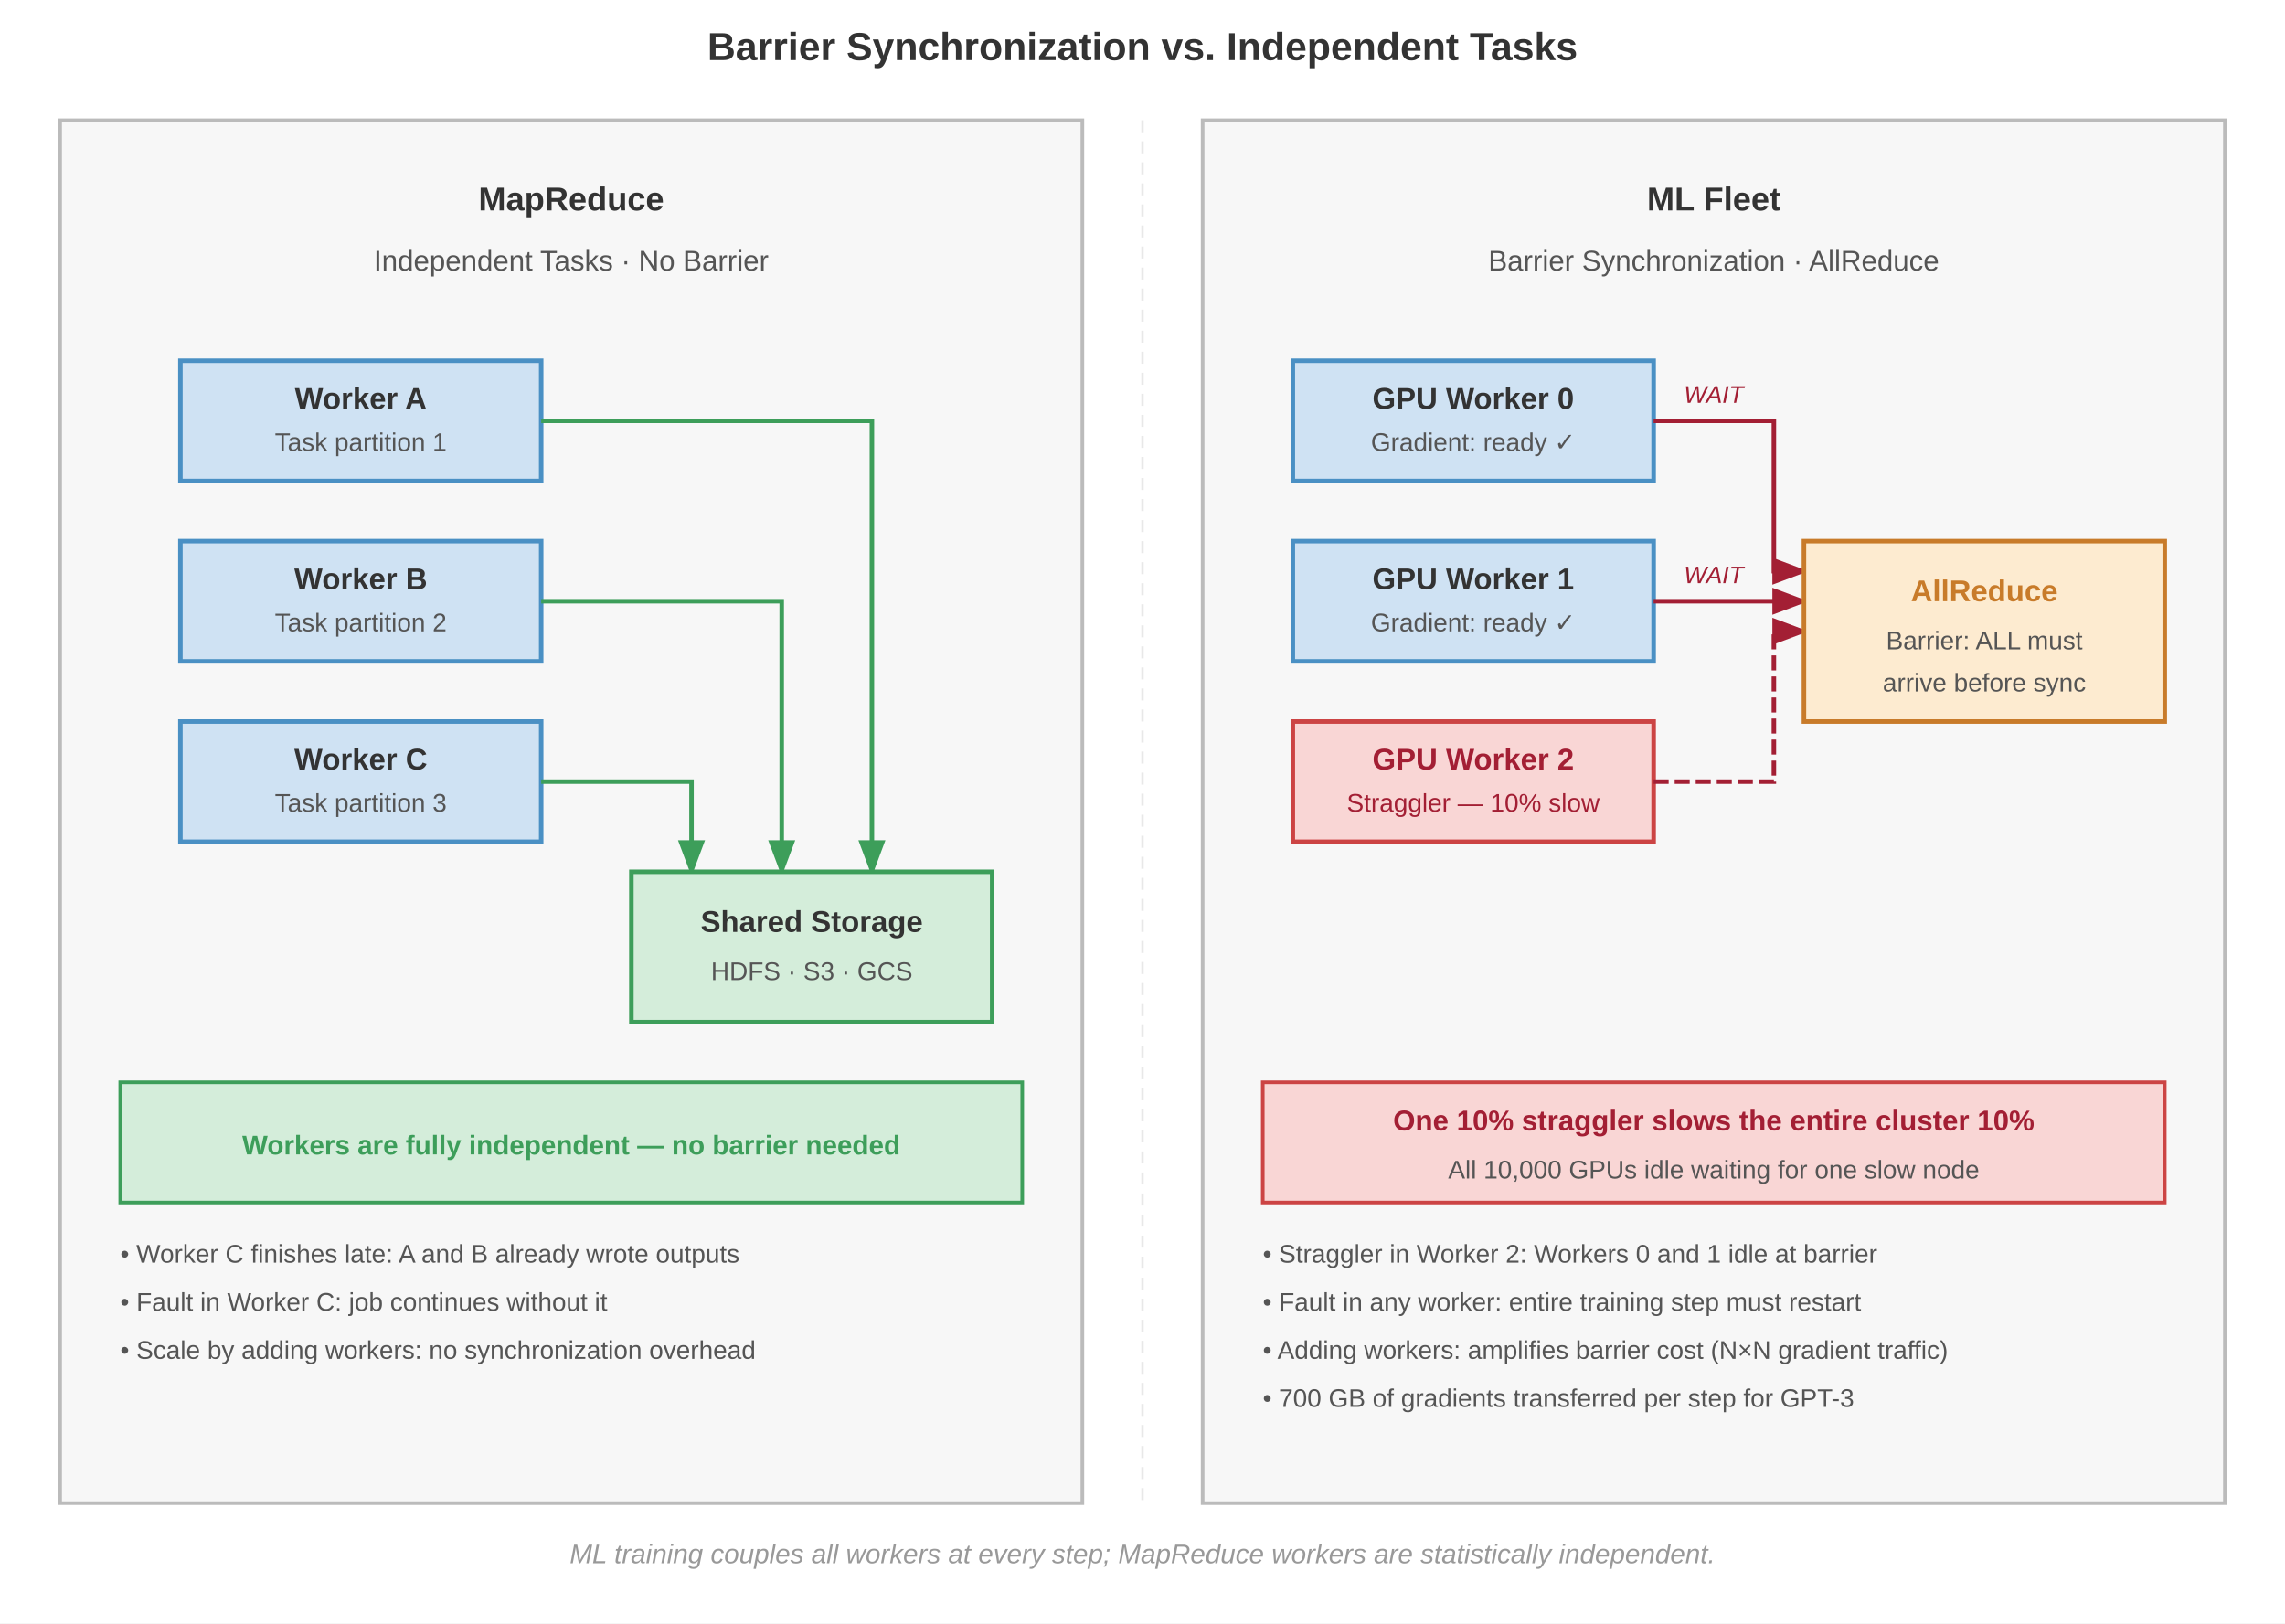
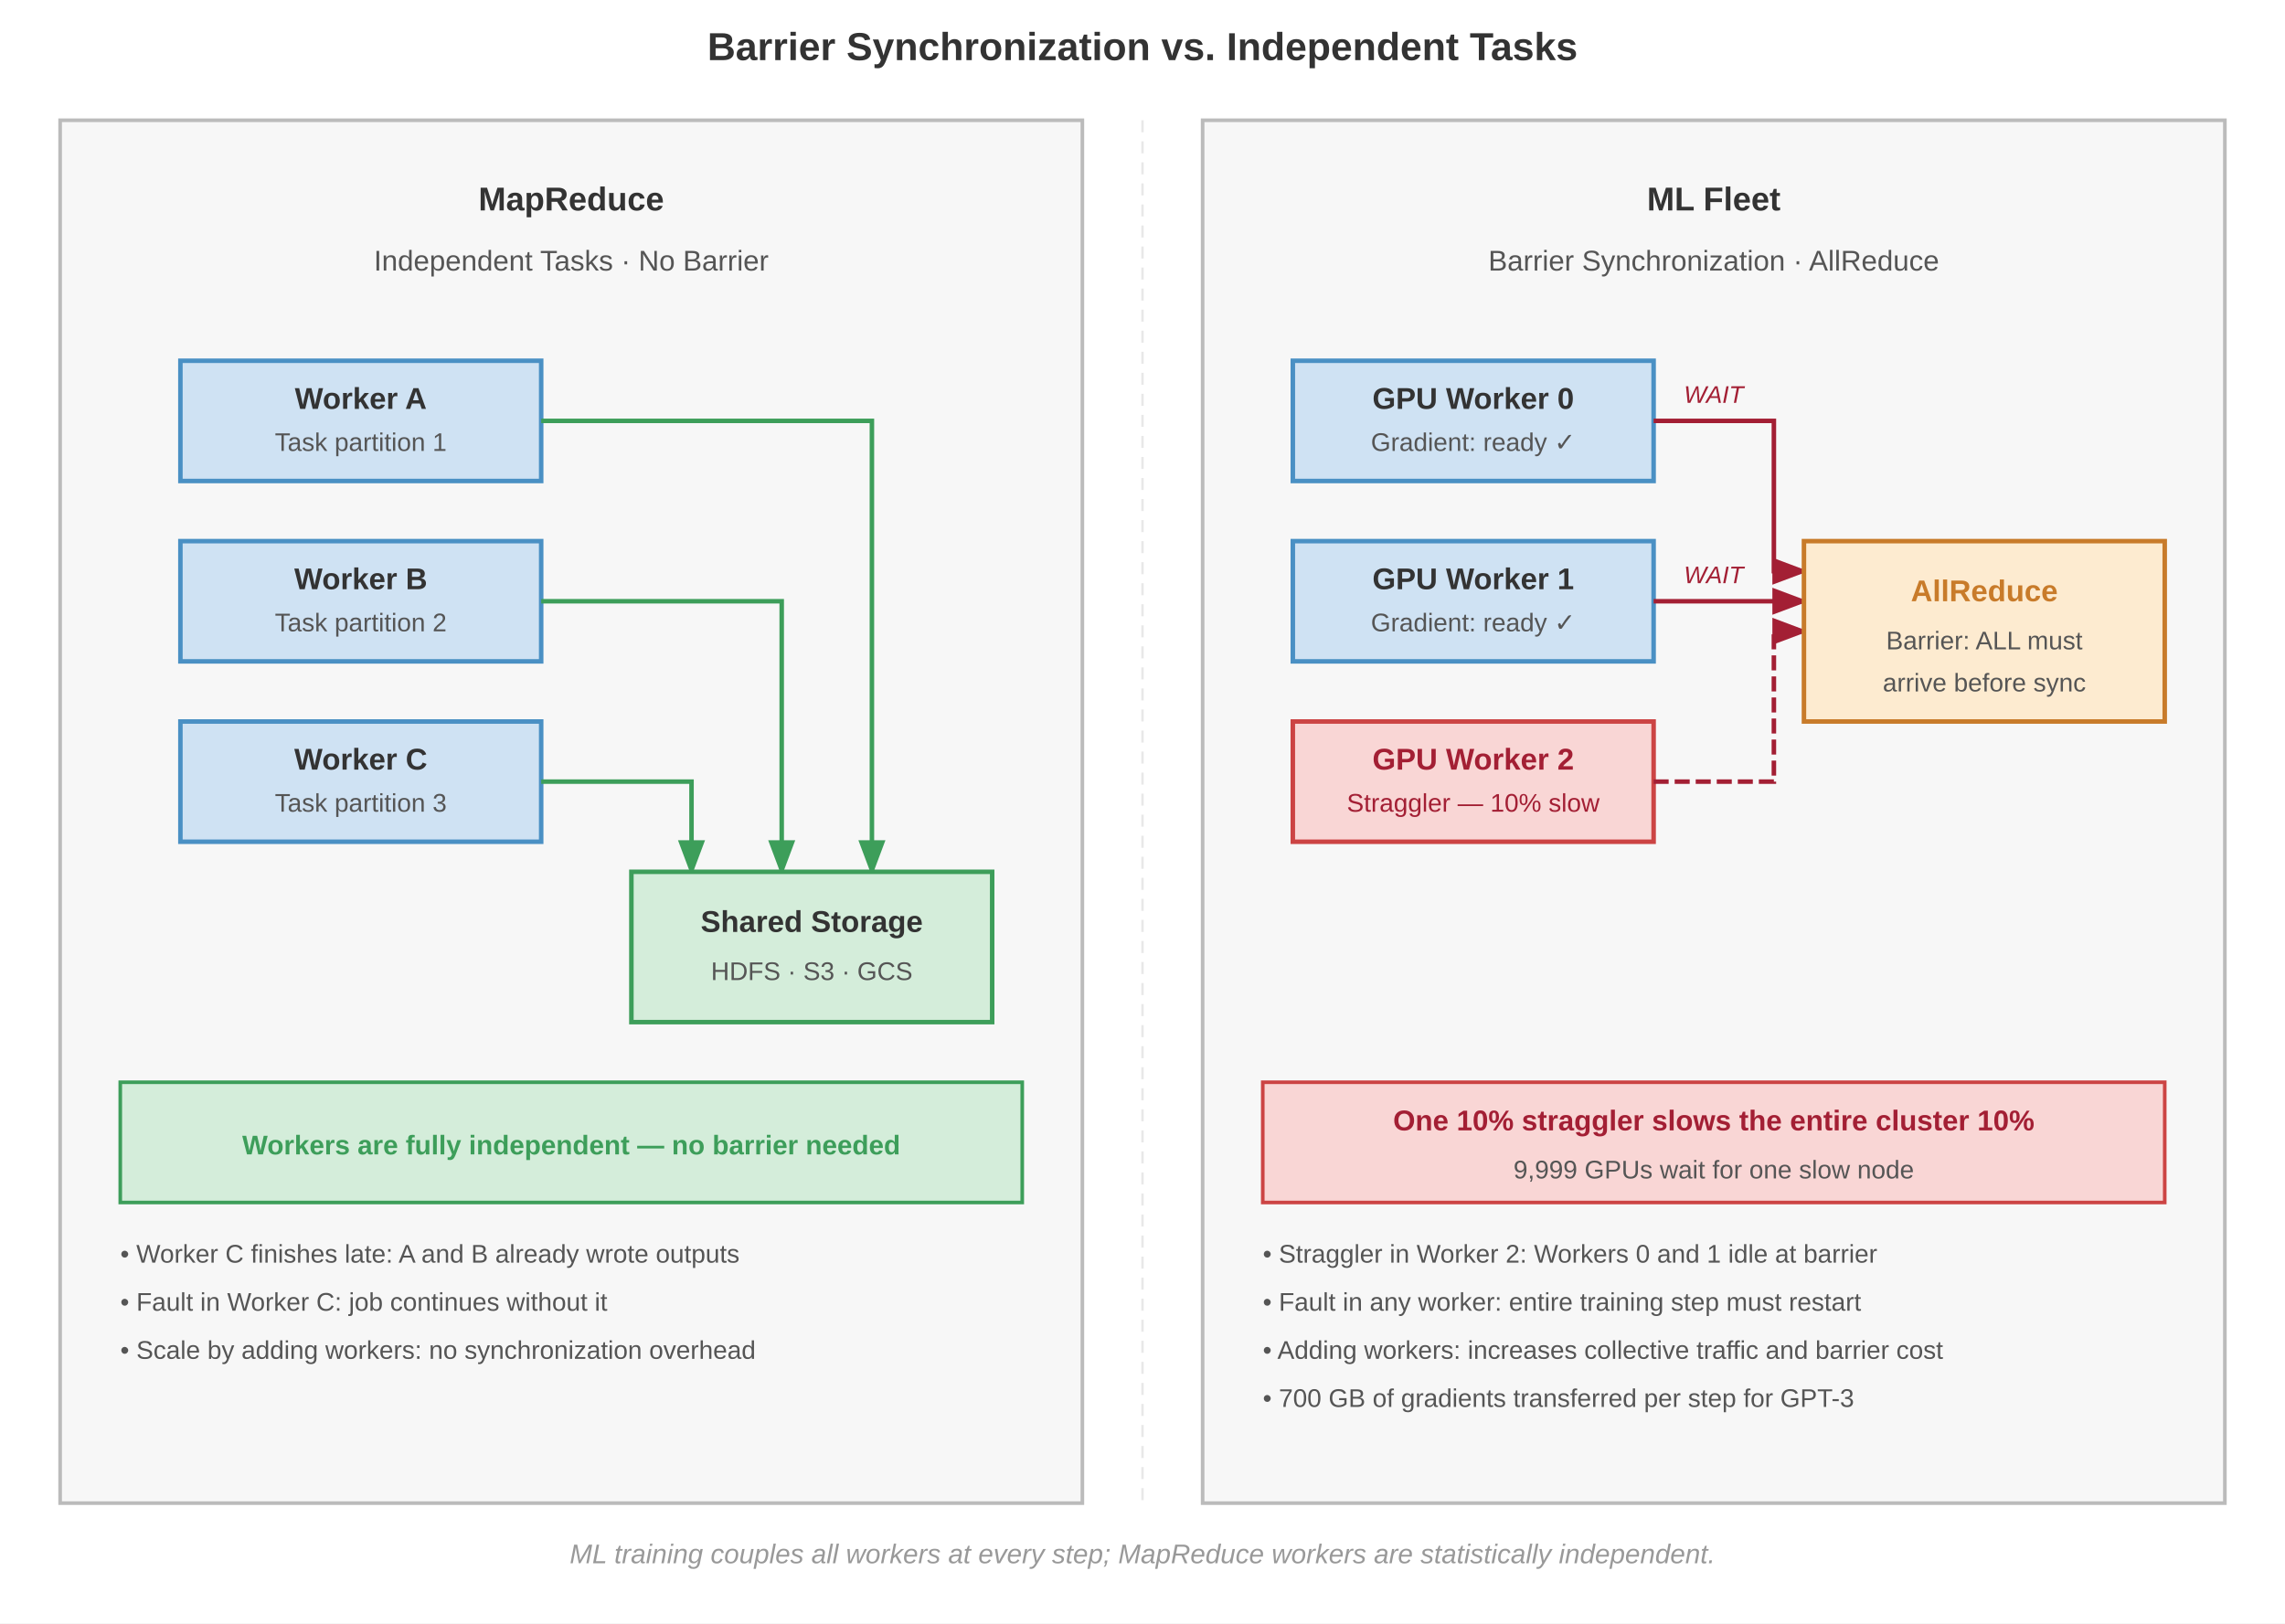
<svg xmlns="http://www.w3.org/2000/svg" font-family="Arial, Helvetica, sans-serif" viewBox="0 0 760 540">
  <rect width="760" height="540" fill="#fff" />
  <defs>
    <marker id="arrow" markerWidth="8" markerHeight="6" refX="7" refY="3" orient="auto">
      <path d="M0,0 L8,3 L0,6 Z" fill="#555" />
    </marker>
    <marker id="arrow-red" markerWidth="8" markerHeight="6" refX="7" refY="3" orient="auto">
      <path d="M0,0 L8,3 L0,6 Z" fill="#a31f34" />
    </marker>
    <marker id="arrow-green" markerWidth="8" markerHeight="6" refX="7" refY="3" orient="auto">
      <path d="M0,0 L8,3 L0,6 Z" fill="#3d9e5a" />
    </marker>
  </defs>
  <text x="380" y="20" text-anchor="middle" font-size="13" font-weight="700" fill="#333">Barrier Synchronization vs. Independent Tasks</text>
  <rect x="20" y="40" width="340" height="460" fill="#f7f7f7" stroke="#bbb" stroke-width="1.2" />
  <text x="190" y="70" text-anchor="middle" font-size="11" font-weight="700" fill="#333">MapReduce</text>
  <text x="190" y="90" text-anchor="middle" font-size="9.5" fill="#555">Independent Tasks · No Barrier</text>
  <rect x="60" y="120" width="120" height="40" fill="#cfe2f3" stroke="#4a90c4" stroke-width="1.5" />
  <text x="120" y="136" text-anchor="middle" font-size="10" font-weight="700" fill="#333">Worker A</text>
  <text x="120" y="150" text-anchor="middle" font-size="8.5" fill="#555">Task partition 1</text>
  <rect x="60" y="180" width="120" height="40" fill="#cfe2f3" stroke="#4a90c4" stroke-width="1.5" />
  <text x="120" y="196" text-anchor="middle" font-size="10" font-weight="700" fill="#333">Worker B</text>
  <text x="120" y="210" text-anchor="middle" font-size="8.5" fill="#555">Task partition 2</text>
  <rect x="60" y="240" width="120" height="40" fill="#cfe2f3" stroke="#4a90c4" stroke-width="1.5" />
  <text x="120" y="256" text-anchor="middle" font-size="10" font-weight="700" fill="#333">Worker C</text>
  <text x="120" y="270" text-anchor="middle" font-size="8.5" fill="#555">Task partition 3</text>
  <path d="M 180 140 L 290 140 L 290 290" fill="none" stroke="#3d9e5a" stroke-width="1.5" marker-end="url(#arrow-green)" />
  <path d="M 180 200 L 260 200 L 260 290" fill="none" stroke="#3d9e5a" stroke-width="1.5" marker-end="url(#arrow-green)" />
  <path d="M 180 260 L 230 260 L 230 290" fill="none" stroke="#3d9e5a" stroke-width="1.5" marker-end="url(#arrow-green)" />
  <rect x="210" y="290" width="120" height="50" fill="#d4edda" stroke="#3d9e5a" stroke-width="1.5" />
  <text x="270" y="310" text-anchor="middle" font-size="10" font-weight="700" fill="#333">Shared Storage</text>
  <text x="270" y="326" text-anchor="middle" font-size="8.5" fill="#555">HDFS · S3 · GCS</text>
  <rect x="40" y="360" width="300" height="40" fill="#d4edda" stroke="#3d9e5a" stroke-width="1.2" />
  <text x="190" y="384" text-anchor="middle" font-size="9" font-weight="700" fill="#3d9e5a">Workers are fully independent — no barrier needed</text>
  <text x="40" y="420" font-size="8.5" fill="#555">• Worker C finishes late: A and B already wrote outputs</text>
  <text x="40" y="436" font-size="8.5" fill="#555">• Fault in Worker C: job continues without it</text>
  <text x="40" y="452" font-size="8.5" fill="#555">• Scale by adding workers: no synchronization overhead</text>
  <line x1="380" y1="40" x2="380" y2="500" stroke="#e8e8e8" stroke-dasharray="4,3" stroke-width="0.8" />
  <rect x="400" y="40" width="340" height="460" fill="#f7f7f7" stroke="#bbb" stroke-width="1.2" />
  <text x="570" y="70" text-anchor="middle" font-size="11" font-weight="700" fill="#333">ML Fleet</text>
  <text x="570" y="90" text-anchor="middle" font-size="9.5" fill="#555">Barrier Synchronization · AllReduce</text>
  <rect x="430" y="120" width="120" height="40" fill="#cfe2f3" stroke="#4a90c4" stroke-width="1.5" />
  <text x="490" y="136" text-anchor="middle" font-size="10" font-weight="700" fill="#333">GPU Worker 0</text>
  <text x="490" y="150" text-anchor="middle" font-size="8.5" fill="#555">Gradient: ready ✓</text>
  <rect x="430" y="180" width="120" height="40" fill="#cfe2f3" stroke="#4a90c4" stroke-width="1.5" />
  <text x="490" y="196" text-anchor="middle" font-size="10" font-weight="700" fill="#333">GPU Worker 1</text>
  <text x="490" y="210" text-anchor="middle" font-size="8.5" fill="#555">Gradient: ready ✓</text>
  <rect x="430" y="240" width="120" height="40" fill="#f9d6d5" stroke="#c44" stroke-width="1.5" />
  <text x="490" y="256" text-anchor="middle" font-size="10" font-weight="700" fill="#a31f34">GPU Worker 2</text>
  <text x="490" y="270" text-anchor="middle" font-size="8.5" fill="#a31f34">Straggler — 10% slow</text>
  <path d="M 550 140 L 590 140 L 590 190 L 600 190" fill="none" stroke="#a31f34" stroke-width="1.5" marker-end="url(#arrow-red)" />
  <path d="M 550 200 L 600 200" fill="none" stroke="#a31f34" stroke-width="1.5" marker-end="url(#arrow-red)" />
  <path d="M 550 260 L 590 260 L 590 210 L 600 210" fill="none" stroke="#a31f34" stroke-width="1.5" stroke-dasharray="5,2" marker-end="url(#arrow-red)" />
  <text x="570" y="134" text-anchor="middle" font-size="8" fill="#a31f34" font-style="italic">WAIT</text>
  <text x="570" y="194" text-anchor="middle" font-size="8" fill="#a31f34" font-style="italic">WAIT</text>
  <rect x="600" y="180" width="120" height="60" fill="#fdebd0" stroke="#c87b2a" stroke-width="1.5" />
  <text x="660" y="200" text-anchor="middle" font-size="10" font-weight="700" fill="#c87b2a">AllReduce</text>
  <text x="660" y="216" text-anchor="middle" font-size="8.5" fill="#555">Barrier: ALL must</text>
  <text x="660" y="230" text-anchor="middle" font-size="8.5" fill="#555">arrive before sync</text>
  <rect x="420" y="360" width="300" height="40" fill="#f9d6d5" stroke="#c44" stroke-width="1.2" />
  <text x="570" y="376" text-anchor="middle" font-size="9.5" font-weight="700" fill="#a31f34">One 10% straggler slows the entire cluster 10%</text>
-   <text x="570" y="392" text-anchor="middle" font-size="8.5" fill="#555">All 10,000 GPUs idle waiting for one slow node</text>
+   <text x="570" y="392" text-anchor="middle" font-size="8.5" fill="#555">9,999 GPUs wait for one slow node</text>
  <text x="420" y="420" font-size="8.5" fill="#555">• Straggler in Worker 2: Workers 0 and 1 idle at barrier</text>
  <text x="420" y="436" font-size="8.5" fill="#555">• Fault in any worker: entire training step must restart</text>
-   <text x="420" y="452" font-size="8.5" fill="#555">• Adding workers: amplifies barrier cost (N×N gradient traffic)</text>
+   <text x="420" y="452" font-size="8.5" fill="#555">• Adding workers: increases collective traffic and barrier cost</text>
  <text x="420" y="468" font-size="8.5" fill="#555">• 700 GB of gradients transferred per step for GPT-3</text>
  <text x="380" y="520" text-anchor="middle" font-size="9" font-style="italic" fill="#999">ML training couples all workers at every step; MapReduce workers are statistically independent.</text>
</svg>
